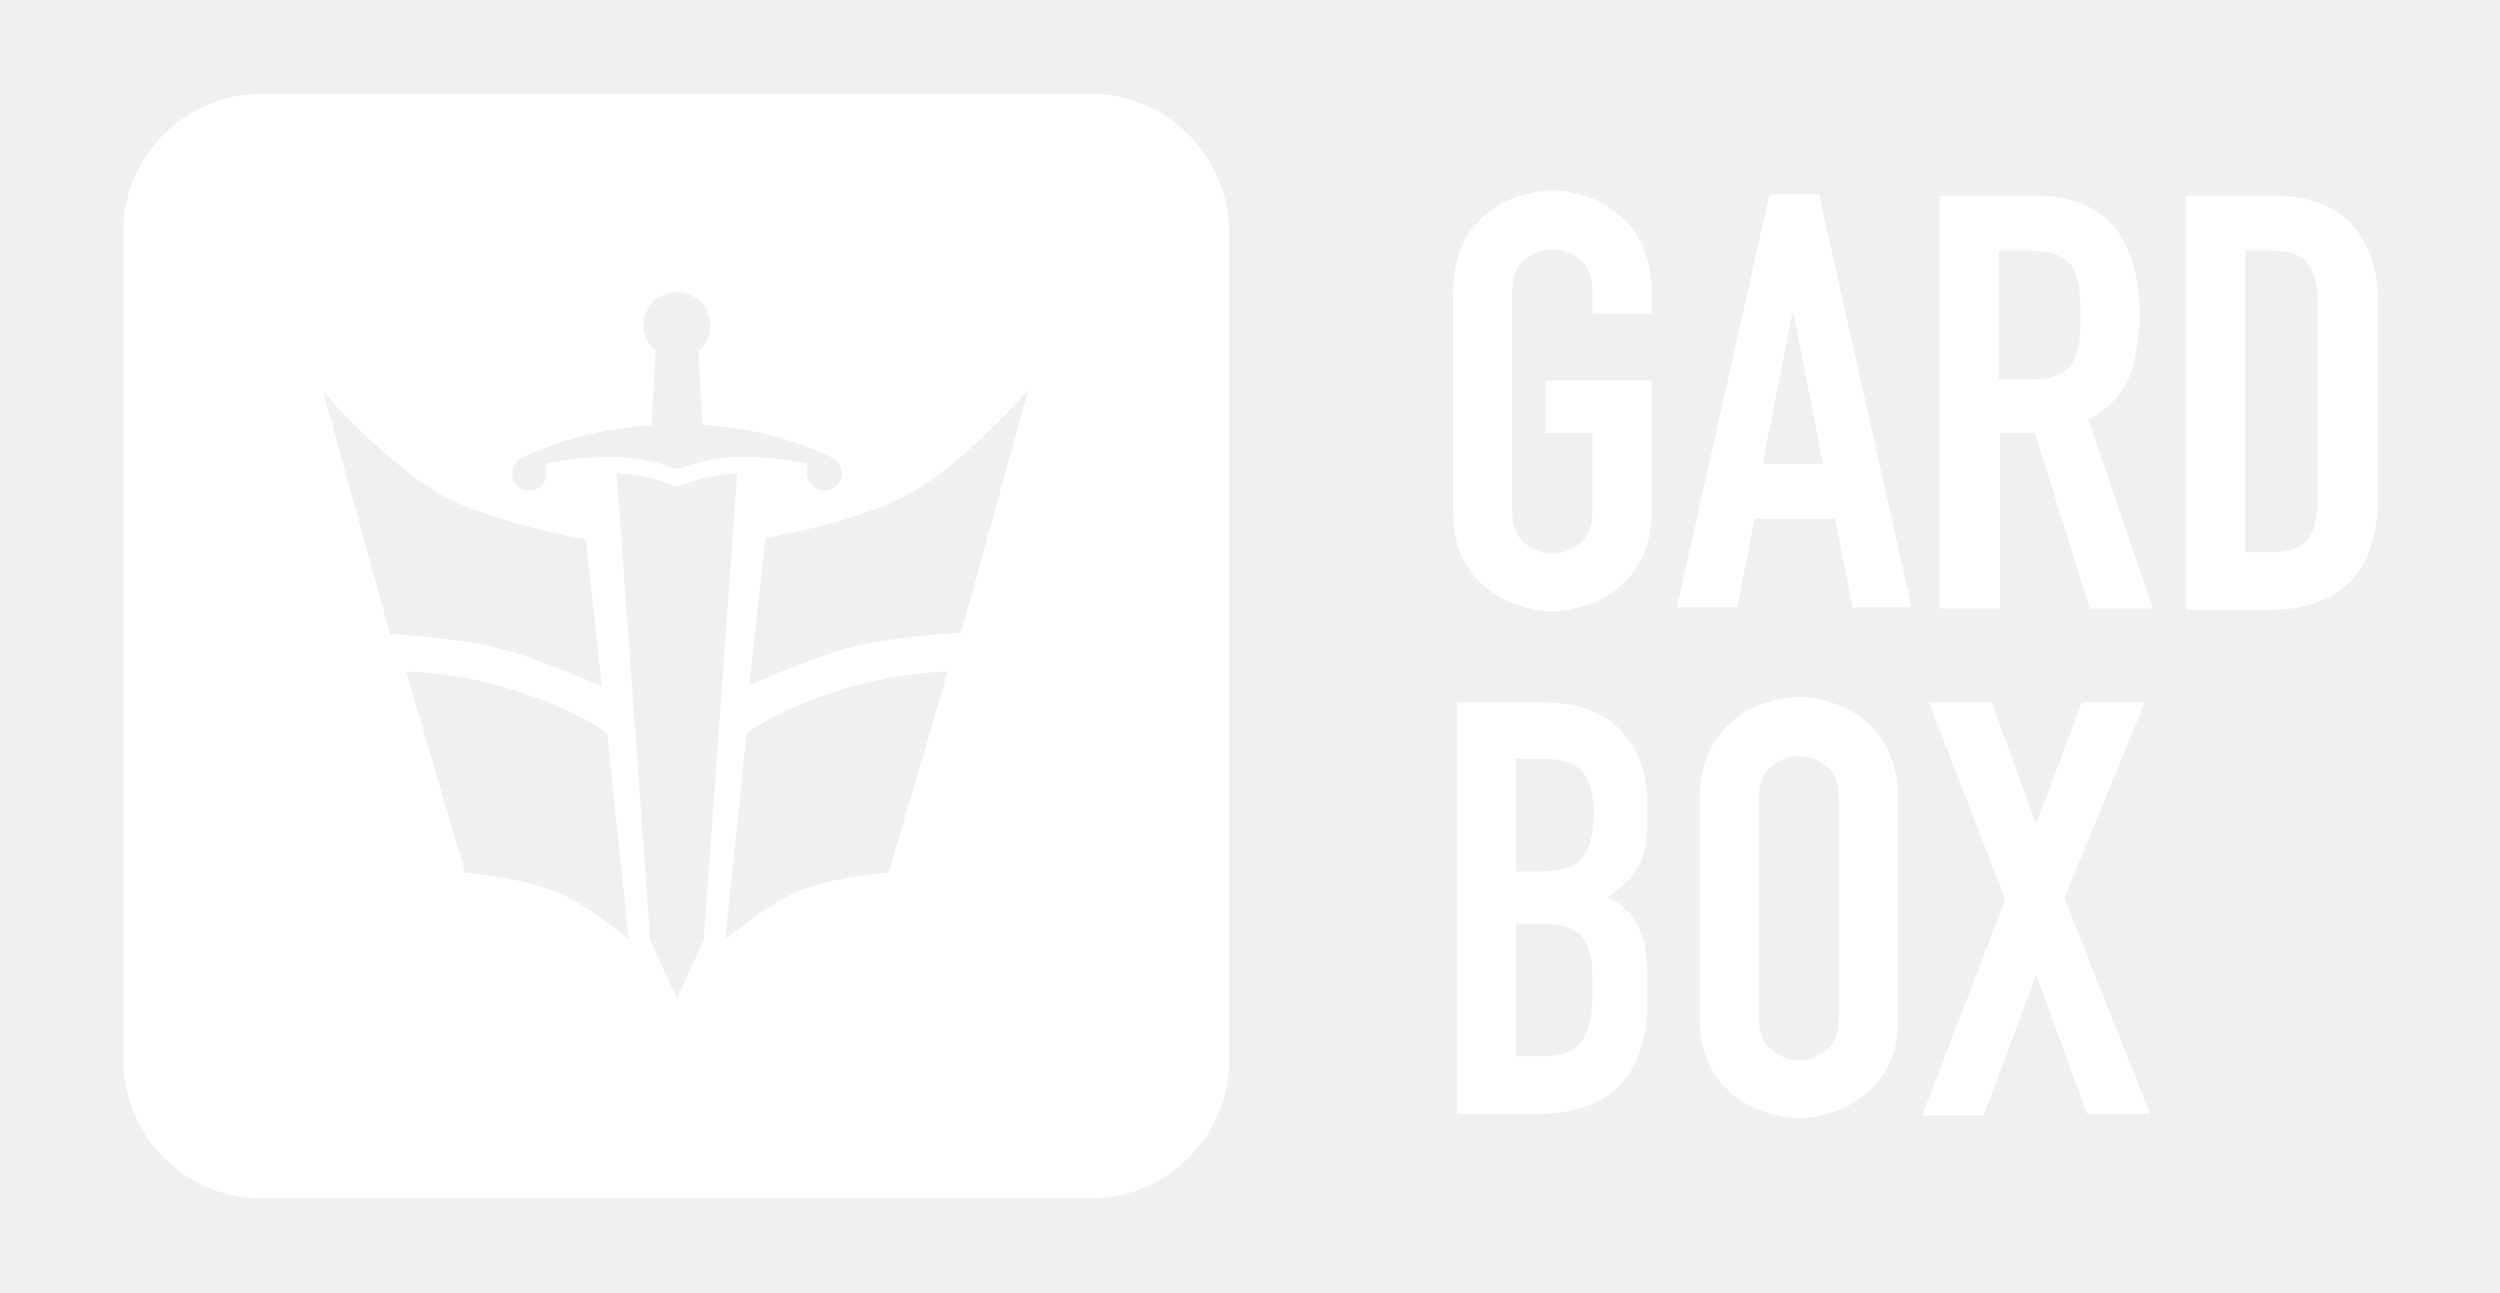
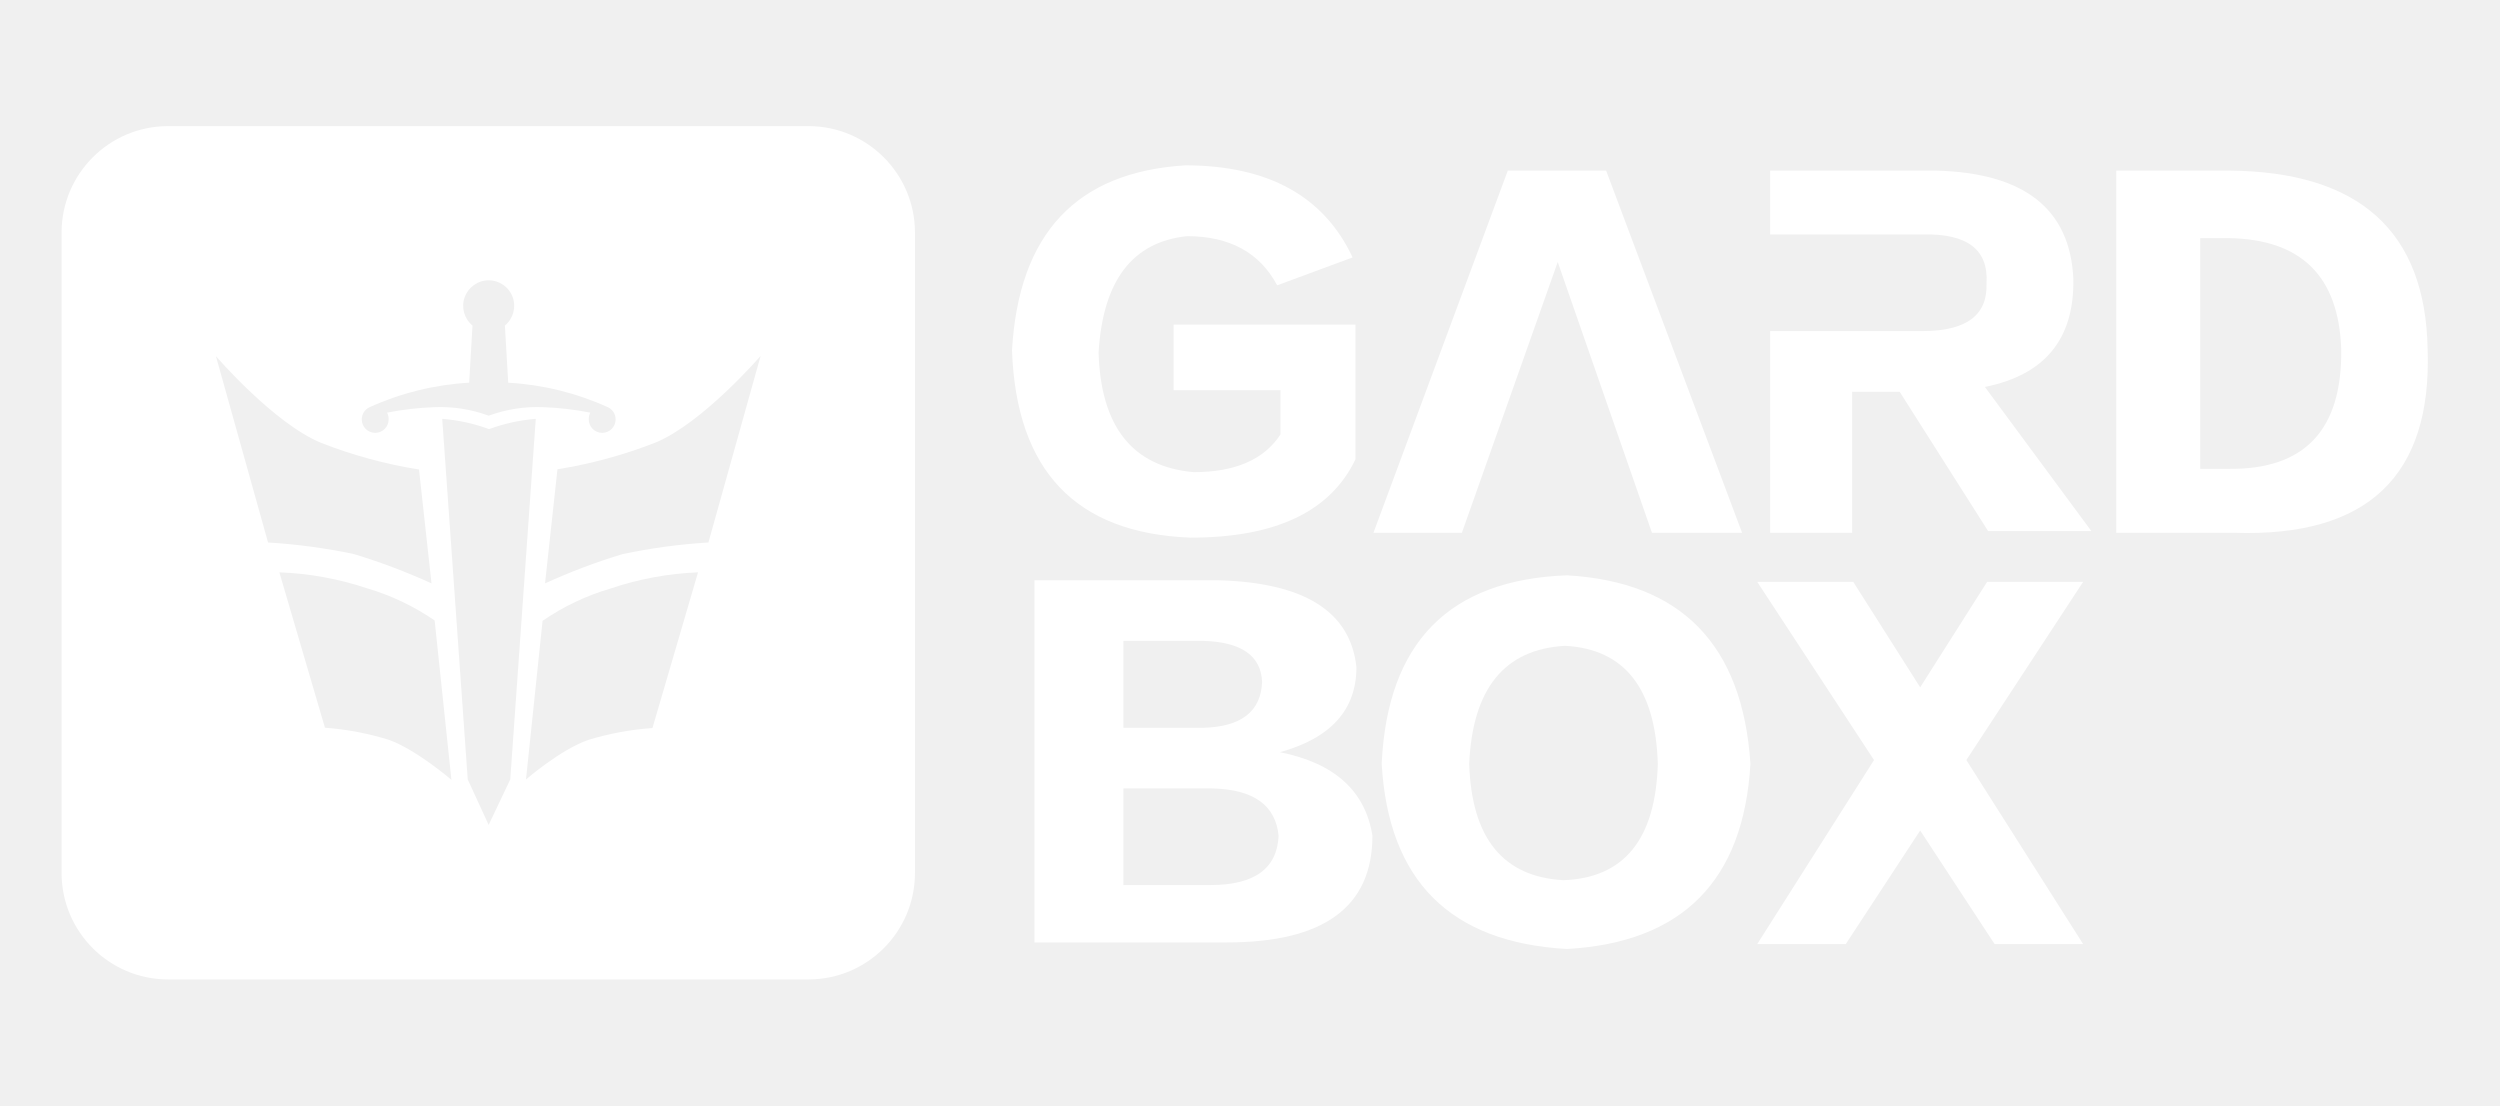
- <svg xmlns="http://www.w3.org/2000/svg" version="1.1" id="图层_1" x="0px" y="0px" viewBox="0 0 186.5 96.4" style="enable-background:new 0 0 186.5 96.4;" xml:space="preserve">
-   <style type="text/css">
- 	.st0{fill:#FFFFFF;}
- </style>
-   <g>
-     <path class="st0" d="M108.4,21.8c0-1.2,0.2-2.3,0.6-3.3s1-1.7,1.7-2.4c0.7-0.6,1.5-1.1,2.4-1.4c0.9-0.3,1.8-0.5,2.7-0.5   c0.9,0,1.8,0.2,2.7,0.5c0.9,0.3,1.7,0.8,2.4,1.4c0.7,0.6,1.3,1.4,1.7,2.4c0.4,1,0.6,2,0.6,3.3v1.6h-4.4v-1.6c0-1.1-0.3-1.9-0.9-2.4   s-1.3-0.8-2.1-0.8c-0.8,0-1.5,0.3-2.1,0.8s-0.9,1.3-0.9,2.4v16.3c0,1.1,0.3,1.9,0.9,2.4s1.3,0.8,2.1,0.8c0.8,0,1.5-0.3,2.1-0.8   s0.9-1.3,0.9-2.4v-5.8h-3.5v-3.9h7.9v9.7c0,1.3-0.2,2.4-0.6,3.3c-0.4,0.9-1,1.7-1.7,2.3s-1.5,1.1-2.4,1.4c-0.9,0.3-1.8,0.5-2.7,0.5   c-0.9,0-1.8-0.2-2.7-0.5c-0.9-0.3-1.7-0.8-2.4-1.4c-0.7-0.6-1.3-1.4-1.7-2.3c-0.4-0.9-0.6-2-0.6-3.3V21.8z" />
-     <path class="st0" d="M125.1,45.3l6.9-30.8h3.7l6.9,30.8h-4.4l-1.3-6.6h-6l-1.3,6.6H125.1z M136,34.6l-2.2-11.2h-0.1l-2.2,11.2H136z   " />
-     <path class="st0" d="M144.7,45.3V14.6h7.1c5.2,0,7.8,3,7.8,9c0,1.8-0.3,3.4-0.8,4.6c-0.6,1.3-1.5,2.3-3,3.1l4.8,14.1h-4.7   l-4.1-13.1h-2.6v13.1h-4.5V45.3z M149.1,18.7v9.6h2.5c0.8,0,1.4-0.1,1.9-0.3c0.5-0.2,0.8-0.5,1.1-0.9c0.2-0.4,0.4-0.9,0.5-1.5   s0.1-1.3,0.1-2.1c0-0.8,0-1.5-0.1-2.1s-0.3-1.1-0.5-1.5c-0.5-0.8-1.6-1.2-3.1-1.2H149.1z" />
-     <path class="st0" d="M163.1,45.3V14.6h6.5c2.5,0,4.5,0.7,5.8,2.1s2,3.3,2,5.9V37c0,2.9-0.7,5-2.1,6.4c-1.4,1.4-3.4,2.1-6,2.1h-6.2   V45.3z M167.5,18.7v22.5h2c1.2,0,2.1-0.3,2.6-0.9c0.5-0.6,0.8-1.6,0.8-2.9V22.5c0-1.2-0.2-2.1-0.7-2.8c-0.5-0.7-1.4-1-2.7-1H167.5z   " />
-     <path class="st0" d="M108.7,83.2V52.4h6.4c1.4,0,2.6,0.2,3.6,0.6c1,0.4,1.8,1,2.4,1.7s1.1,1.5,1.4,2.5c0.3,0.9,0.4,1.9,0.4,2.9v1.1   c0,0.8-0.1,1.5-0.2,2.1s-0.3,1.1-0.6,1.5c-0.5,0.8-1.2,1.5-2.2,2.1c1,0.5,1.8,1.2,2.3,2.2s0.7,2.2,0.7,3.9v1.7c0,2.7-0.7,4.8-2,6.2   c-1.3,1.4-3.4,2.2-6.3,2.2h-5.9V83.2z M113.1,56.5V65h2c1.5,0,2.5-0.4,3-1.1c0.5-0.7,0.8-1.8,0.8-3.2s-0.3-2.4-0.8-3.1   c-0.6-0.7-1.6-1-3-1h-2V56.5z M113.1,68.9v9.9h1.9c0.9,0,1.6-0.1,2.1-0.4s0.9-0.6,1.1-1.1c0.3-0.5,0.4-1,0.5-1.6s0.1-1.3,0.1-2.1   c0-0.8,0-1.5-0.1-2c-0.1-0.6-0.3-1.1-0.5-1.5c-0.3-0.4-0.7-0.7-1.2-0.9c-0.5-0.2-1.1-0.3-1.9-0.3H113.1z" />
-     <path class="st0" d="M126.8,59.6c0-1.2,0.2-2.3,0.6-3.3s1-1.7,1.7-2.4c0.7-0.6,1.5-1.1,2.4-1.4c0.9-0.3,1.8-0.5,2.7-0.5   s1.8,0.2,2.7,0.5s1.7,0.8,2.4,1.4c0.7,0.6,1.3,1.4,1.7,2.4s0.6,2,0.6,3.3v16.3c0,1.3-0.2,2.4-0.6,3.3c-0.4,0.9-1,1.7-1.7,2.3   c-0.7,0.6-1.5,1.1-2.4,1.4s-1.8,0.5-2.7,0.5s-1.8-0.2-2.7-0.5s-1.7-0.8-2.4-1.4s-1.3-1.4-1.7-2.3c-0.4-0.9-0.6-2-0.6-3.3   C126.8,75.9,126.8,59.6,126.8,59.6z M131.2,75.9c0,1.1,0.3,1.9,0.9,2.4c0.6,0.5,1.3,0.8,2.1,0.8s1.5-0.3,2.1-0.8s0.9-1.3,0.9-2.4   V59.6c0-1.1-0.3-1.9-0.9-2.4c-0.6-0.5-1.3-0.8-2.1-0.8s-1.5,0.3-2.1,0.8s-0.9,1.3-0.9,2.4V75.9z" />
-     <path class="st0" d="M143.4,83.2l6.2-16.1l-5.7-14.7h4.7l3.3,9.1l3.4-9.1h4.7L154,67l6.4,16.1h-4.7l-3.8-10.4L148,83.2H143.4z" />
-   </g>
-   <path class="st0" d="M81.4,7H19.5C13.9,7,9.2,11.6,9.2,17.2v61.9c0,5.6,4.6,10.3,10.3,10.3h61.9c5.6,0,10.3-4.6,10.3-10.3V17.2  C91.6,11.6,87,7,81.4,7z M39,34.1c2.8-1.3,5.9-2.1,9.6-2.4l0.3-5.5c-0.5-0.5-0.9-1.1-0.9-1.9c0-1.4,1.1-2.5,2.5-2.5s2.5,1.1,2.5,2.5  c0,0.8-0.3,1.4-0.9,1.9l0.3,5.5c3.7,0.2,6.8,1.1,9.6,2.4c0.5,0.2,0.8,0.7,0.8,1.2c0,0.7-0.6,1.3-1.3,1.3s-1.3-0.6-1.3-1.3  c0-0.2,0-0.5,0.1-0.7c-1.6-0.3-2.9-0.5-4.5-0.5c-2.5-0.1-4.4,0.6-5.3,0.9c-0.8-0.3-2.8-1-5.3-0.9c-1.6,0-3,0.2-4.5,0.5  c0.1,0.2,0.1,0.4,0.1,0.7c0,0.7-0.6,1.3-1.3,1.3c-0.8,0-1.3-0.6-1.3-1.3C38.2,34.8,38.5,34.4,39,34.1z M24.1,29.2  c0,0,5.6,6.5,10.2,8.4c4.6,1.9,9.4,2.6,9.4,2.6l1.2,11c0,0-4.5-2-7.5-2.8s-8.3-1.1-8.3-1.1L24.1,29.2z M40.9,66.3  c-2.7-0.9-6.2-1.2-6.2-1.2l-4.4-15c0,0,3.9,0,8.4,1.5c4.6,1.5,6.6,3.1,6.6,3.1l1.6,15.4C46.9,70.1,43.6,67.2,40.9,66.3z M50.5,74.5  l-2-4.4L46,35.3c1.7,0,3.7,0.7,4.5,1c0.8-0.3,2.8-0.9,4.5-1l-2.5,34.8L50.5,74.5z M66.3,65.1c0,0-3.5,0.2-6.2,1.2  c-2.7,0.9-6,3.8-6,3.8l1.6-15.4c0,0,2-1.6,6.6-3.1s8.4-1.5,8.4-1.5L66.3,65.1z M71.7,47.2c0,0-5.3,0.3-8.3,1.1  c-3,0.8-7.5,2.8-7.5,2.8l1.2-11c0,0,4.9-0.7,9.4-2.6c4.6-1.9,10.2-8.4,10.2-8.4L71.7,47.2z" />
+ <svg xmlns="http://www.w3.org/2000/svg" viewBox="0 0 293.97 130">
+   <defs>
+     <style>.a,.b{fill:#fff;}.a{fill-rule:evenodd;}</style>
+   </defs>
+   <path class="a" d="M95.09,14.83H19.73A12.53,12.53,0,0,0,7.24,27.32v75.36a12.53,12.53,0,0,0,12.49,12.49H95.09a12.53,12.53,0,0,0,12.5-12.49V27.32A12.53,12.53,0,0,0,95.09,14.83ZM43.46,47.88A32.82,32.82,0,0,1,55.17,45l.39-6.72a3,3,0,1,1,3.81,0L59.76,45a32.82,32.82,0,0,1,11.71,2.88,1.57,1.57,0,0,1,.92,1.44,1.58,1.58,0,1,1-3.16,0,1.74,1.74,0,0,1,.18-.8,35,35,0,0,0-5.51-.64,16.51,16.51,0,0,0-6.43,1,16.59,16.59,0,0,0-6.43-1,35,35,0,0,0-5.52.64,1.74,1.74,0,0,1,.18.8,1.58,1.58,0,1,1-3.16,0A1.57,1.57,0,0,1,43.46,47.88Zm-18.07-6s6.83,7.93,12.38,10.2a55.74,55.74,0,0,0,11.5,3.13L50.74,68.6a72.07,72.07,0,0,0-9.11-3.44,68.83,68.83,0,0,0-10.11-1.37ZM45.74,87a33.85,33.85,0,0,0-7.53-1.43L32.85,67.3a36.78,36.78,0,0,1,10.26,1.86,28,28,0,0,1,8,3.8L53.08,91.7S49,88.18,45.74,87ZM57.46,97,55,91.65l-3-42.4a20.54,20.54,0,0,1,5.51,1.21A20.73,20.73,0,0,1,63,49.25l-3,42.4ZM76.72,85.61A33.85,33.85,0,0,0,69.19,87c-3.3,1.14-7.34,4.66-7.34,4.66L63.8,73a28,28,0,0,1,8-3.8A36.78,36.78,0,0,1,82.08,67.3ZM83.3,63.79a68.59,68.59,0,0,0-10.1,1.37,71.41,71.41,0,0,0-9.11,3.44l1.46-13.42a55.74,55.74,0,0,0,11.5-3.13c5.55-2.27,12.39-10.2,12.39-10.2Z" />
+   <path class="b" d="M144.23,110.82H121.64V68.23h21.54q15.27.39,16.32,10.22,0,7.51-9,10,9.63,1.92,10.88,9.82Q161.38,110.83,144.23,110.82Zm-2.72-35.46H132.1V85.58h9.41q6.69-.19,6.9-5.4Q148.2,75.56,141.51,75.36Zm1.05,17.35H132.1v11.36h10.25q7.72,0,8-5.78C150,94.7,147.44,92.83,142.56,92.71Z" />
+   <path class="b" d="M205.83,89.81q-1.2,20.63-21.58,21.78-20.59-1.16-21.78-21.78,1-21.39,21.78-22.16Q204.44,68.81,205.83,89.81Zm-10.89,0q-.41-13.29-10.89-13.87-10.7.59-11.29,13.87.41,13.11,11.09,13.69Q194.55,103.11,194.94,89.81Z" />
+   <path class="b" d="M159.05,30.27l-8.87,3.28q-3.08-5.77-10.59-5.78-9.65,1-10.41,13.68.39,13.11,11.18,14.07,7.32,0,10.21-4.44v-5.2H138V38.17h21.39V54Q155,63.22,140,63.22q-20.23-.77-21-22,1.16-20.62,20.42-21.78Q154,19.48,159.05,30.27Z" />
+   <path class="b" d="M262.72,62.65H248.85V20.06h13.29q22.94.2,23.32,21Q286.23,63.43,262.72,62.65ZM262,28h-3.28V55.13H262q13.49.19,13.3-14.07Q274.86,28.16,262,28Z" />
+   <path class="b" d="M233.4,45.5Q244,43.37,243.8,32.78q-.57-12.33-16.18-12.72H208.15v7.51h17.92q7.91-.2,7.52,5.78.19,5.58-7.52,5.58H208.15V62.65h9.64V46.07h5.59l10.4,16.38h12.14Z" />
+   <polygon class="b" points="177.3 20.06 188.86 20.06 204.85 62.65 194.25 62.65 183.17 30.81 171.9 62.65 161.5 62.65 177.3 20.06" />
+   <polyline class="b" points="206.63 111.01 233.66 68.42 244.95 68.42 217.04 111.01" />
+   <polygon class="b" points="206.63 68.42 217.92 68.42 244.95 111.01 234.54 111.01 206.63 68.42" />
</svg>
